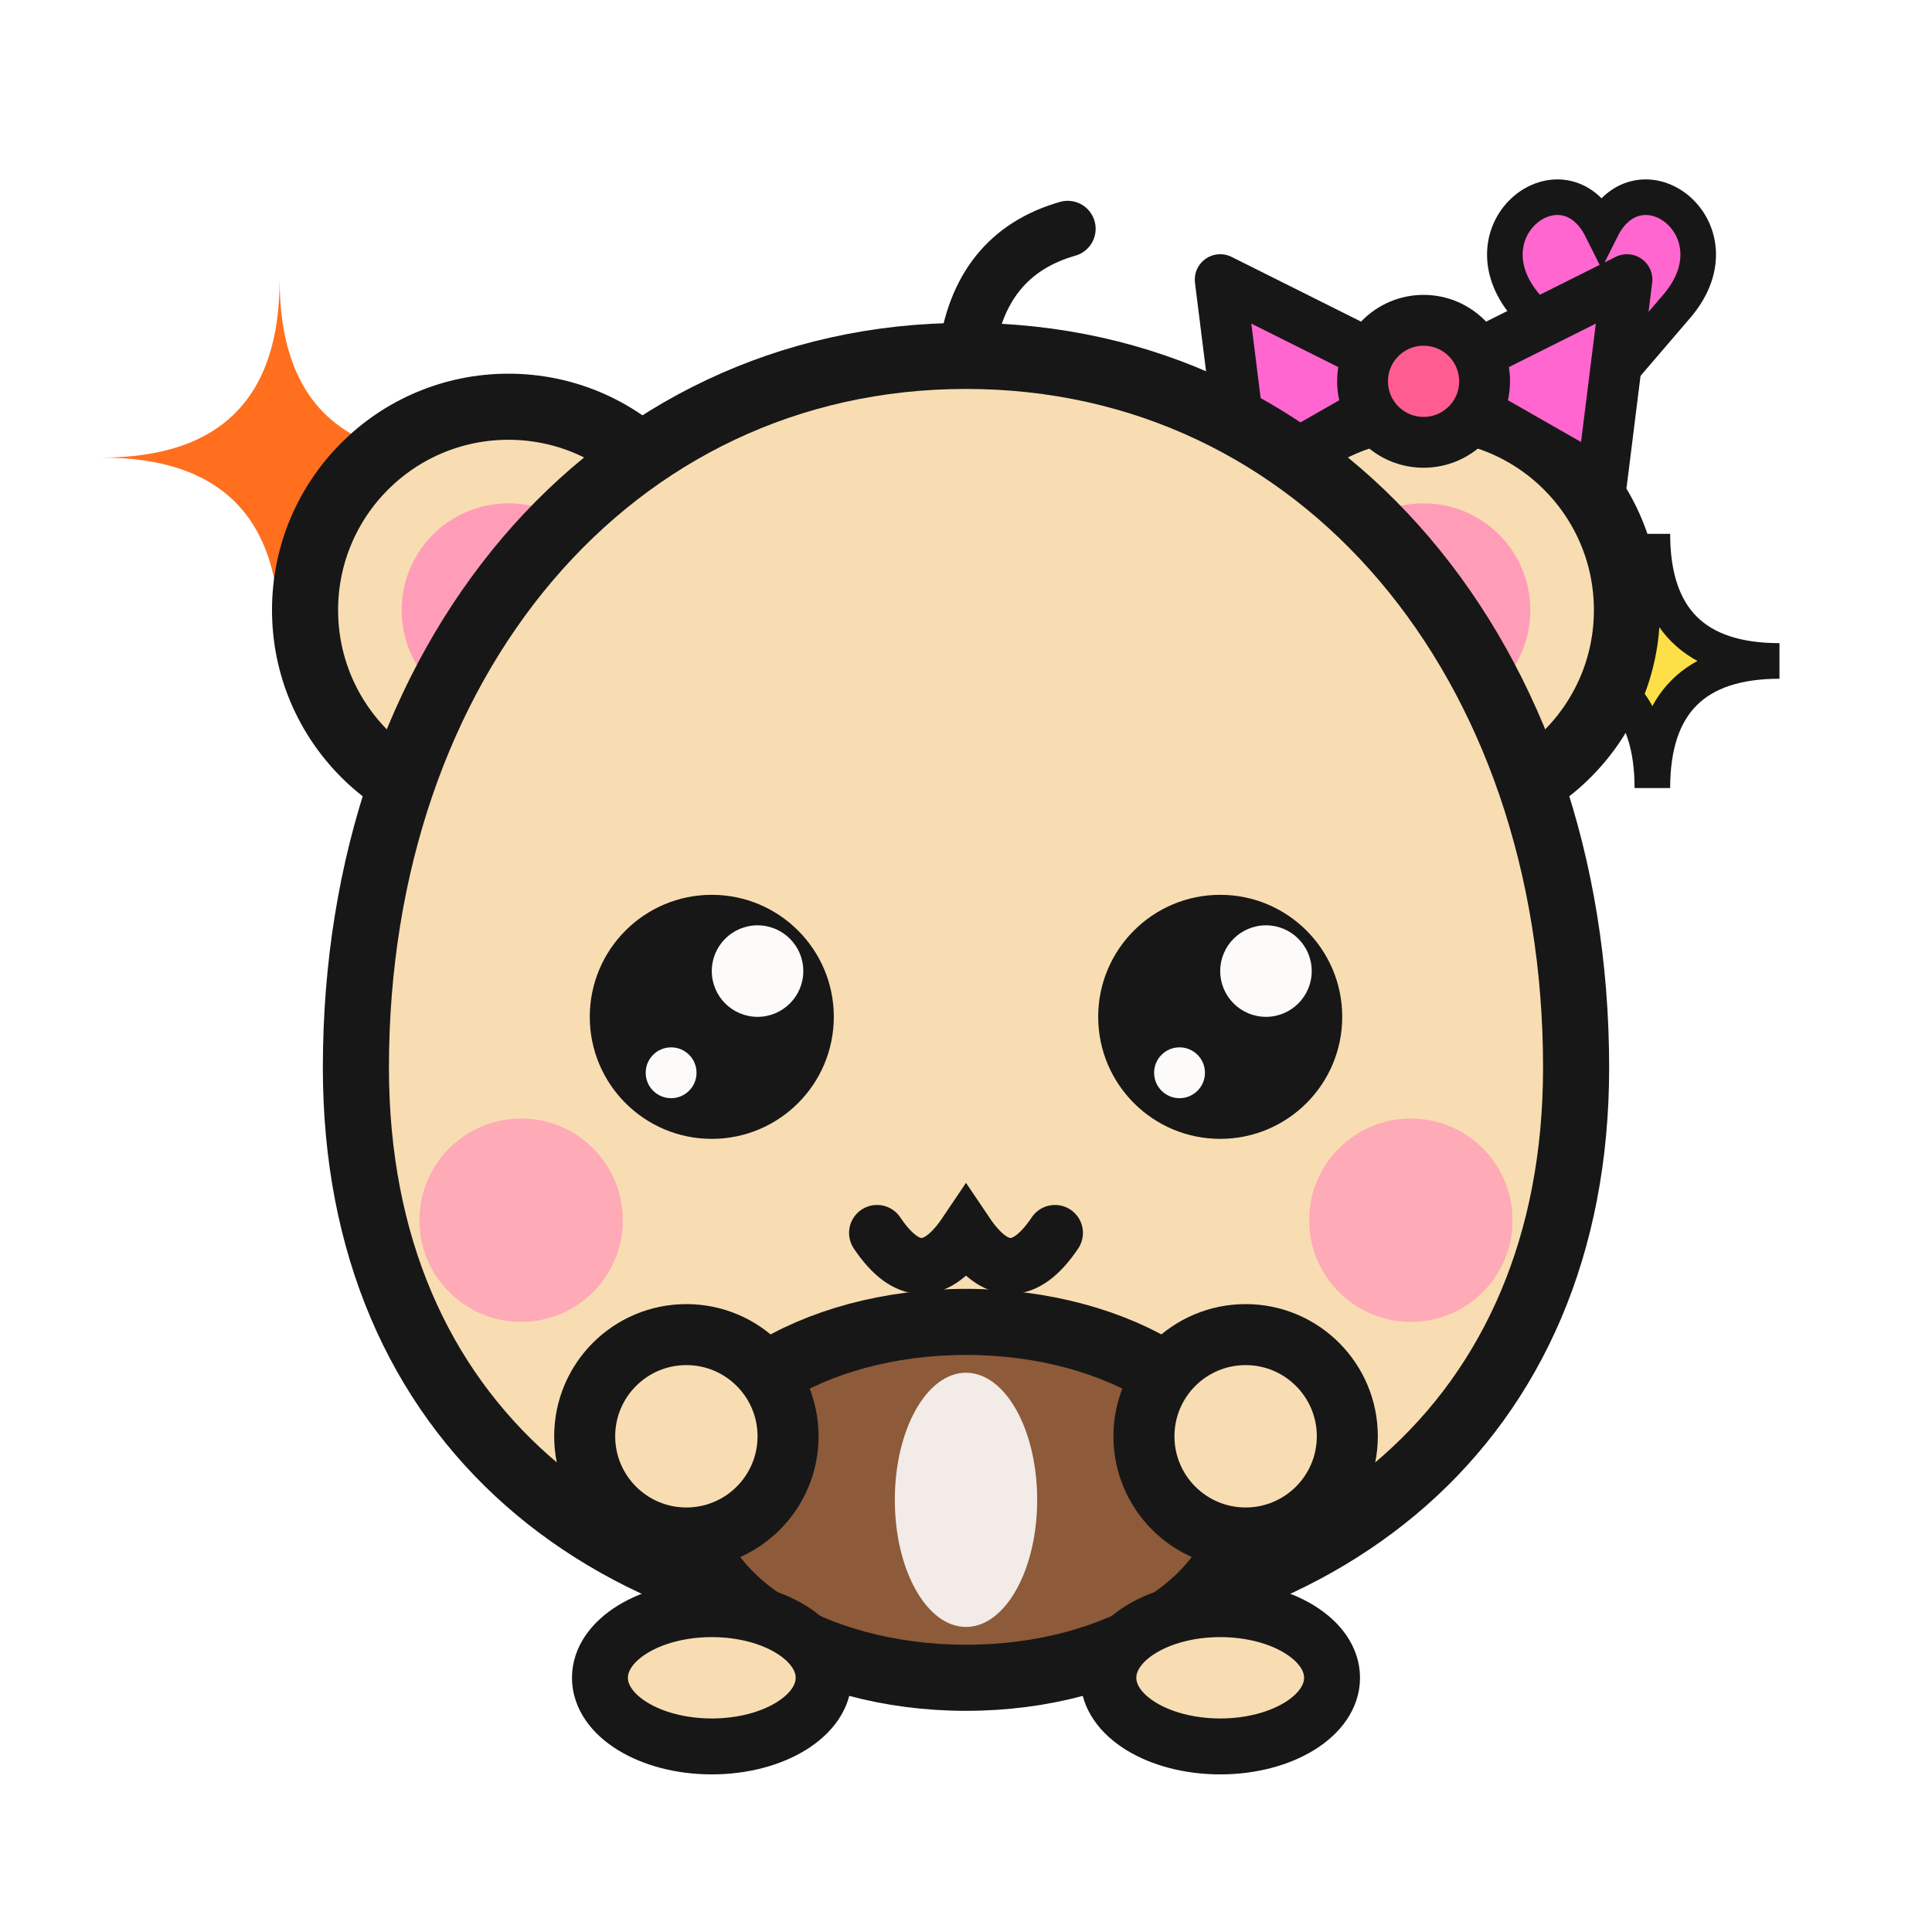
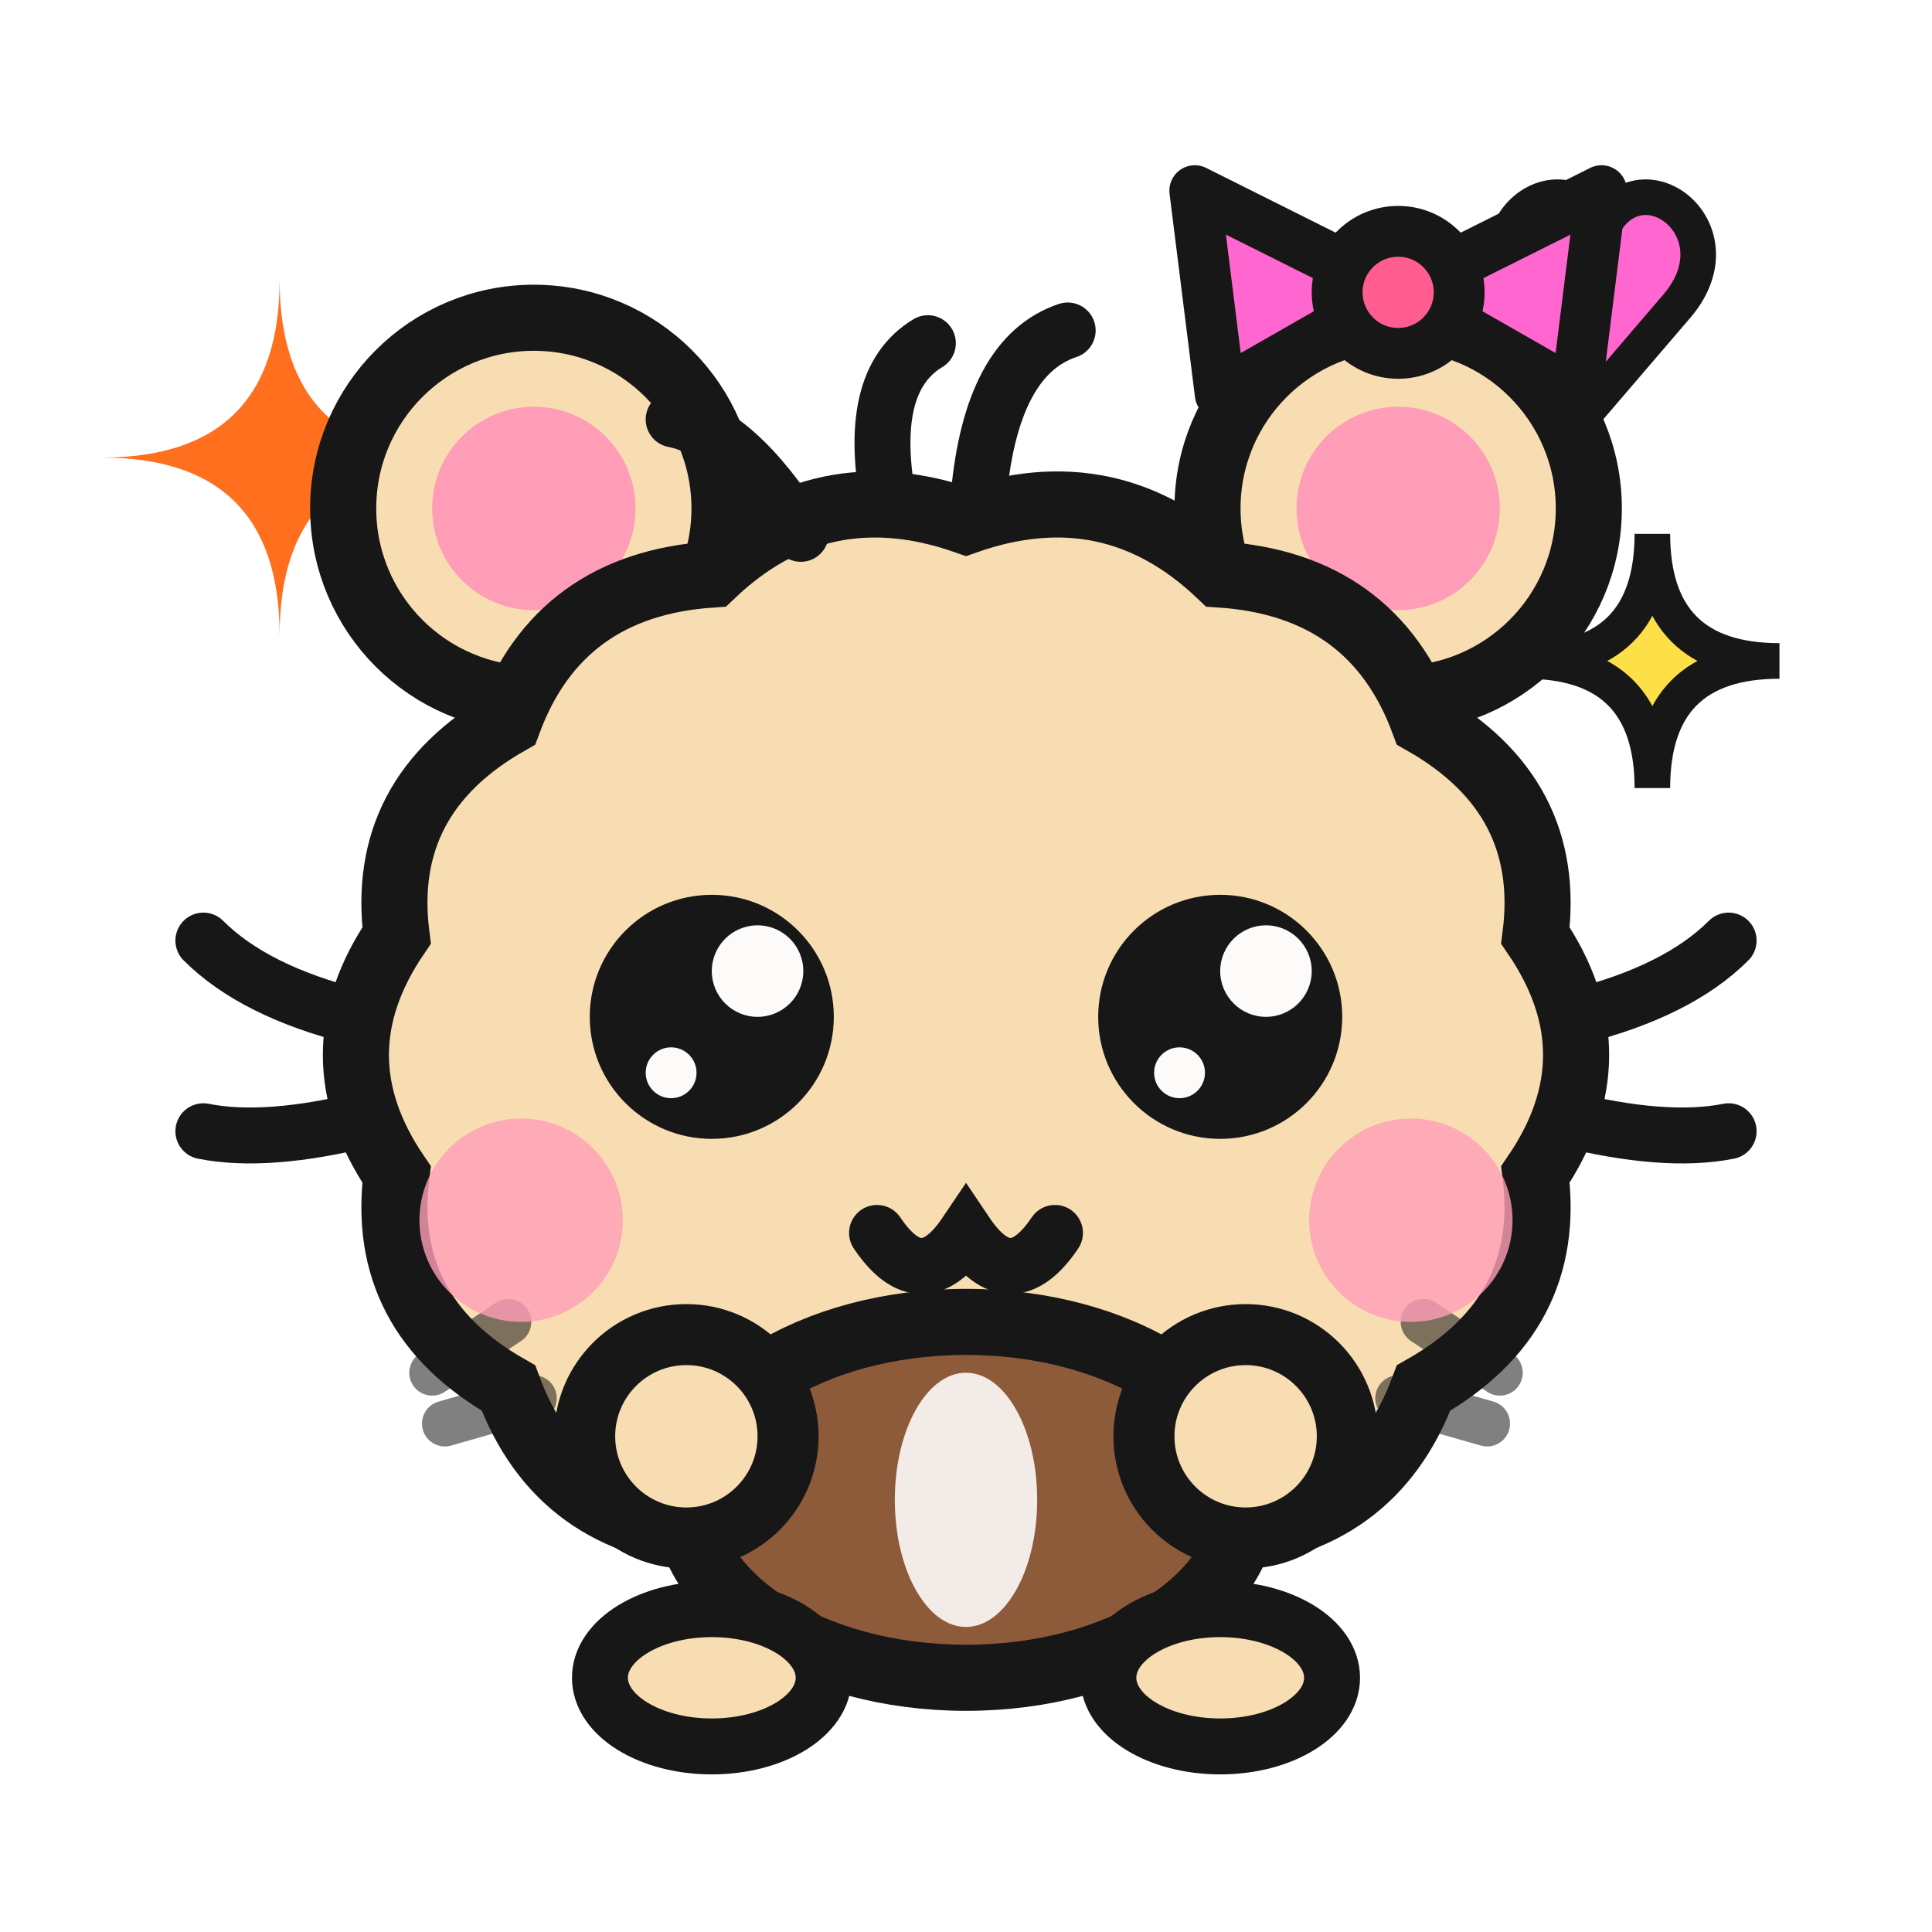
<svg xmlns="http://www.w3.org/2000/svg" viewBox="0 0 76 76">
  <path d="M11 11 Q11 18 4 18 Q11 18 11 25 Q11 18 18 18 Q11 18 11 11 Z" fill="#ff6f1e" />
  <path d="M65 21 Q65 26 60 26 Q65 26 65 31 Q65 26 70 26 Q65 26 65 21 Z" fill="#fde047" stroke="#171717" stroke-width="1.4" />
  <path d="M60 12 c-2.5 -3 1.5 -6 3 -3 c1.5 -3 5.5 0 3 3 l-3 3.5 z" fill="#ff66cf" stroke="#171717" stroke-width="1.4" />
  <circle cx="18" cy="32" r="1.2" fill="#ff66cf" />
  <circle cx="62" cy="40" r="1.2" fill="#ff6f1e" />
-   <circle cx="20" cy="24" r="8" fill="#f8ddb2" stroke="#171717" stroke-width="2.6" />
-   <circle cx="20" cy="24" r="4.2" fill="#ff9db8" />
-   <circle cx="56" cy="24" r="8" fill="#f8ddb2" stroke="#171717" stroke-width="2.6" />
-   <circle cx="56" cy="24" r="4.2" fill="#ff9db8" />
-   <path d="M56 15 L48 11 L49 19 Z" fill="#ff66cf" stroke="#171717" stroke-width="2" stroke-linejoin="round" />
-   <path d="M56 15 L64 11 L63 19 Z" fill="#ff66cf" stroke="#171717" stroke-width="2" stroke-linejoin="round" />
-   <circle cx="56" cy="15" r="2.4" fill="#ff5d8f" stroke="#171717" stroke-width="2" />
-   <path d="M38 14 C52 14 62 26 62 42 C62 56 52 64 38 64 C24 64 14 56 14 42 C14 26 24 14 38 14 Z" fill="#f8ddb2" stroke="#171717" stroke-width="2.6" />
-   <path d="M38 14 q0.5 -4 4 -5" fill="none" stroke="#171717" stroke-width="2.2" stroke-linecap="round" />
+   <circle cx="21" cy="20" r="7.5" fill="#f8ddb2" stroke="#171717" stroke-width="2.6" />
+   <circle cx="21" cy="20" r="4" fill="#ff9db8" />
+   <circle cx="55" cy="20" r="7.5" fill="#f8ddb2" stroke="#171717" stroke-width="2.6" />
+   <circle cx="55" cy="20" r="4" fill="#ff9db8" />
+   <path d="M55 11.5 L47 7.5 L48 15.5 Z" fill="#ff66cf" stroke="#171717" stroke-width="2" stroke-linejoin="round" />
+   <path d="M55 11.5 L63 7.5 L62 15.5 Z" fill="#ff66cf" stroke="#171717" stroke-width="2" stroke-linejoin="round" />
+   <circle cx="55" cy="11.5" r="2.4" fill="#ff5d8f" stroke="#171717" stroke-width="2" />
+   <path d="M38.0 20.5 Q43.7 18.5 48.0 22.6 Q54.0 23.0 56.0 28.4 Q61.1 31.3 60.4 36.8 Q63.6 41.5 60.4 46.2 Q61.1 51.7 56.0 54.6 Q54.0 60.0 48.0 60.4 Q43.7 64.5 38.0 62.5 Q32.3 64.5 28.0 60.4 Q22.0 60.0 20.0 54.6 Q14.9 51.7 15.6 46.2 Q12.4 41.5 15.6 36.8 Q14.9 31.3 20.0 28.4 Q22.0 23.0 28.0 22.6 Q32.3 18.5 38.0 20.5 Z" fill="#f8ddb2" stroke="#171717" stroke-width="2.6" />
+   <path d="M35 20 q-1 -5 1.5 -6.5 M38.5 19.5 q0.5 -5.5 3.5 -6.5 M31.5 21 q-2.5 -4 -5 -4.5" fill="none" stroke="#171717" stroke-width="2.2" stroke-linecap="round" />
+   <path d="M14 40 q-4 -1 -6 -3 M14.5 44 q-4 1 -6.5 0.5 M62 40 q4 -1 6 -3 M61.5 44 q4 1 6.5 0.5" fill="none" stroke="#171717" stroke-width="2.2" stroke-linecap="round" />
+   <path d="M20 52 l-3 2 M21 55 l-3.5 1 M56 52 l3 2 M55 55 l3.5 1" fill="none" stroke="#171717" stroke-width="1.8" stroke-linecap="round" opacity=".55" />
  <circle cx="28" cy="40" r="4.8" fill="#171717" />
  <circle cx="29.8" cy="38.2" r="1.8" fill="#fdfbf9" />
  <circle cx="26.4" cy="42.2" r="1" fill="#fdfbf9" />
  <circle cx="48" cy="40" r="4.8" fill="#171717" />
  <circle cx="49.8" cy="38.2" r="1.8" fill="#fdfbf9" />
  <circle cx="46.4" cy="42.2" r="1" fill="#fdfbf9" />
  <circle cx="20.5" cy="48" r="4" fill="#ff9db8" opacity=".8" />
  <circle cx="55.5" cy="48" r="4" fill="#ff9db8" opacity=".8" />
  <path d="M34.5 48.5 q1.75 2.6 3.5 0 q1.75 2.6 3.5 0" fill="none" stroke="#171717" stroke-width="2.2" stroke-linecap="round" />
  <ellipse cx="38" cy="59" rx="11" ry="7" fill="#8d5a3a" stroke="#171717" stroke-width="2.6" />
  <ellipse cx="38" cy="59" rx="2.8" ry="5" fill="#fdfbf9" opacity=".9" />
  <circle cx="27" cy="56.5" r="4" fill="#f8ddb2" stroke="#171717" stroke-width="2.4" />
  <circle cx="49" cy="56.5" r="4" fill="#f8ddb2" stroke="#171717" stroke-width="2.4" />
  <ellipse cx="28" cy="66" rx="4.4" ry="2.7" fill="#f8ddb2" stroke="#171717" stroke-width="2.2" />
  <ellipse cx="48" cy="66" rx="4.4" ry="2.7" fill="#f8ddb2" stroke="#171717" stroke-width="2.2" />
</svg>
